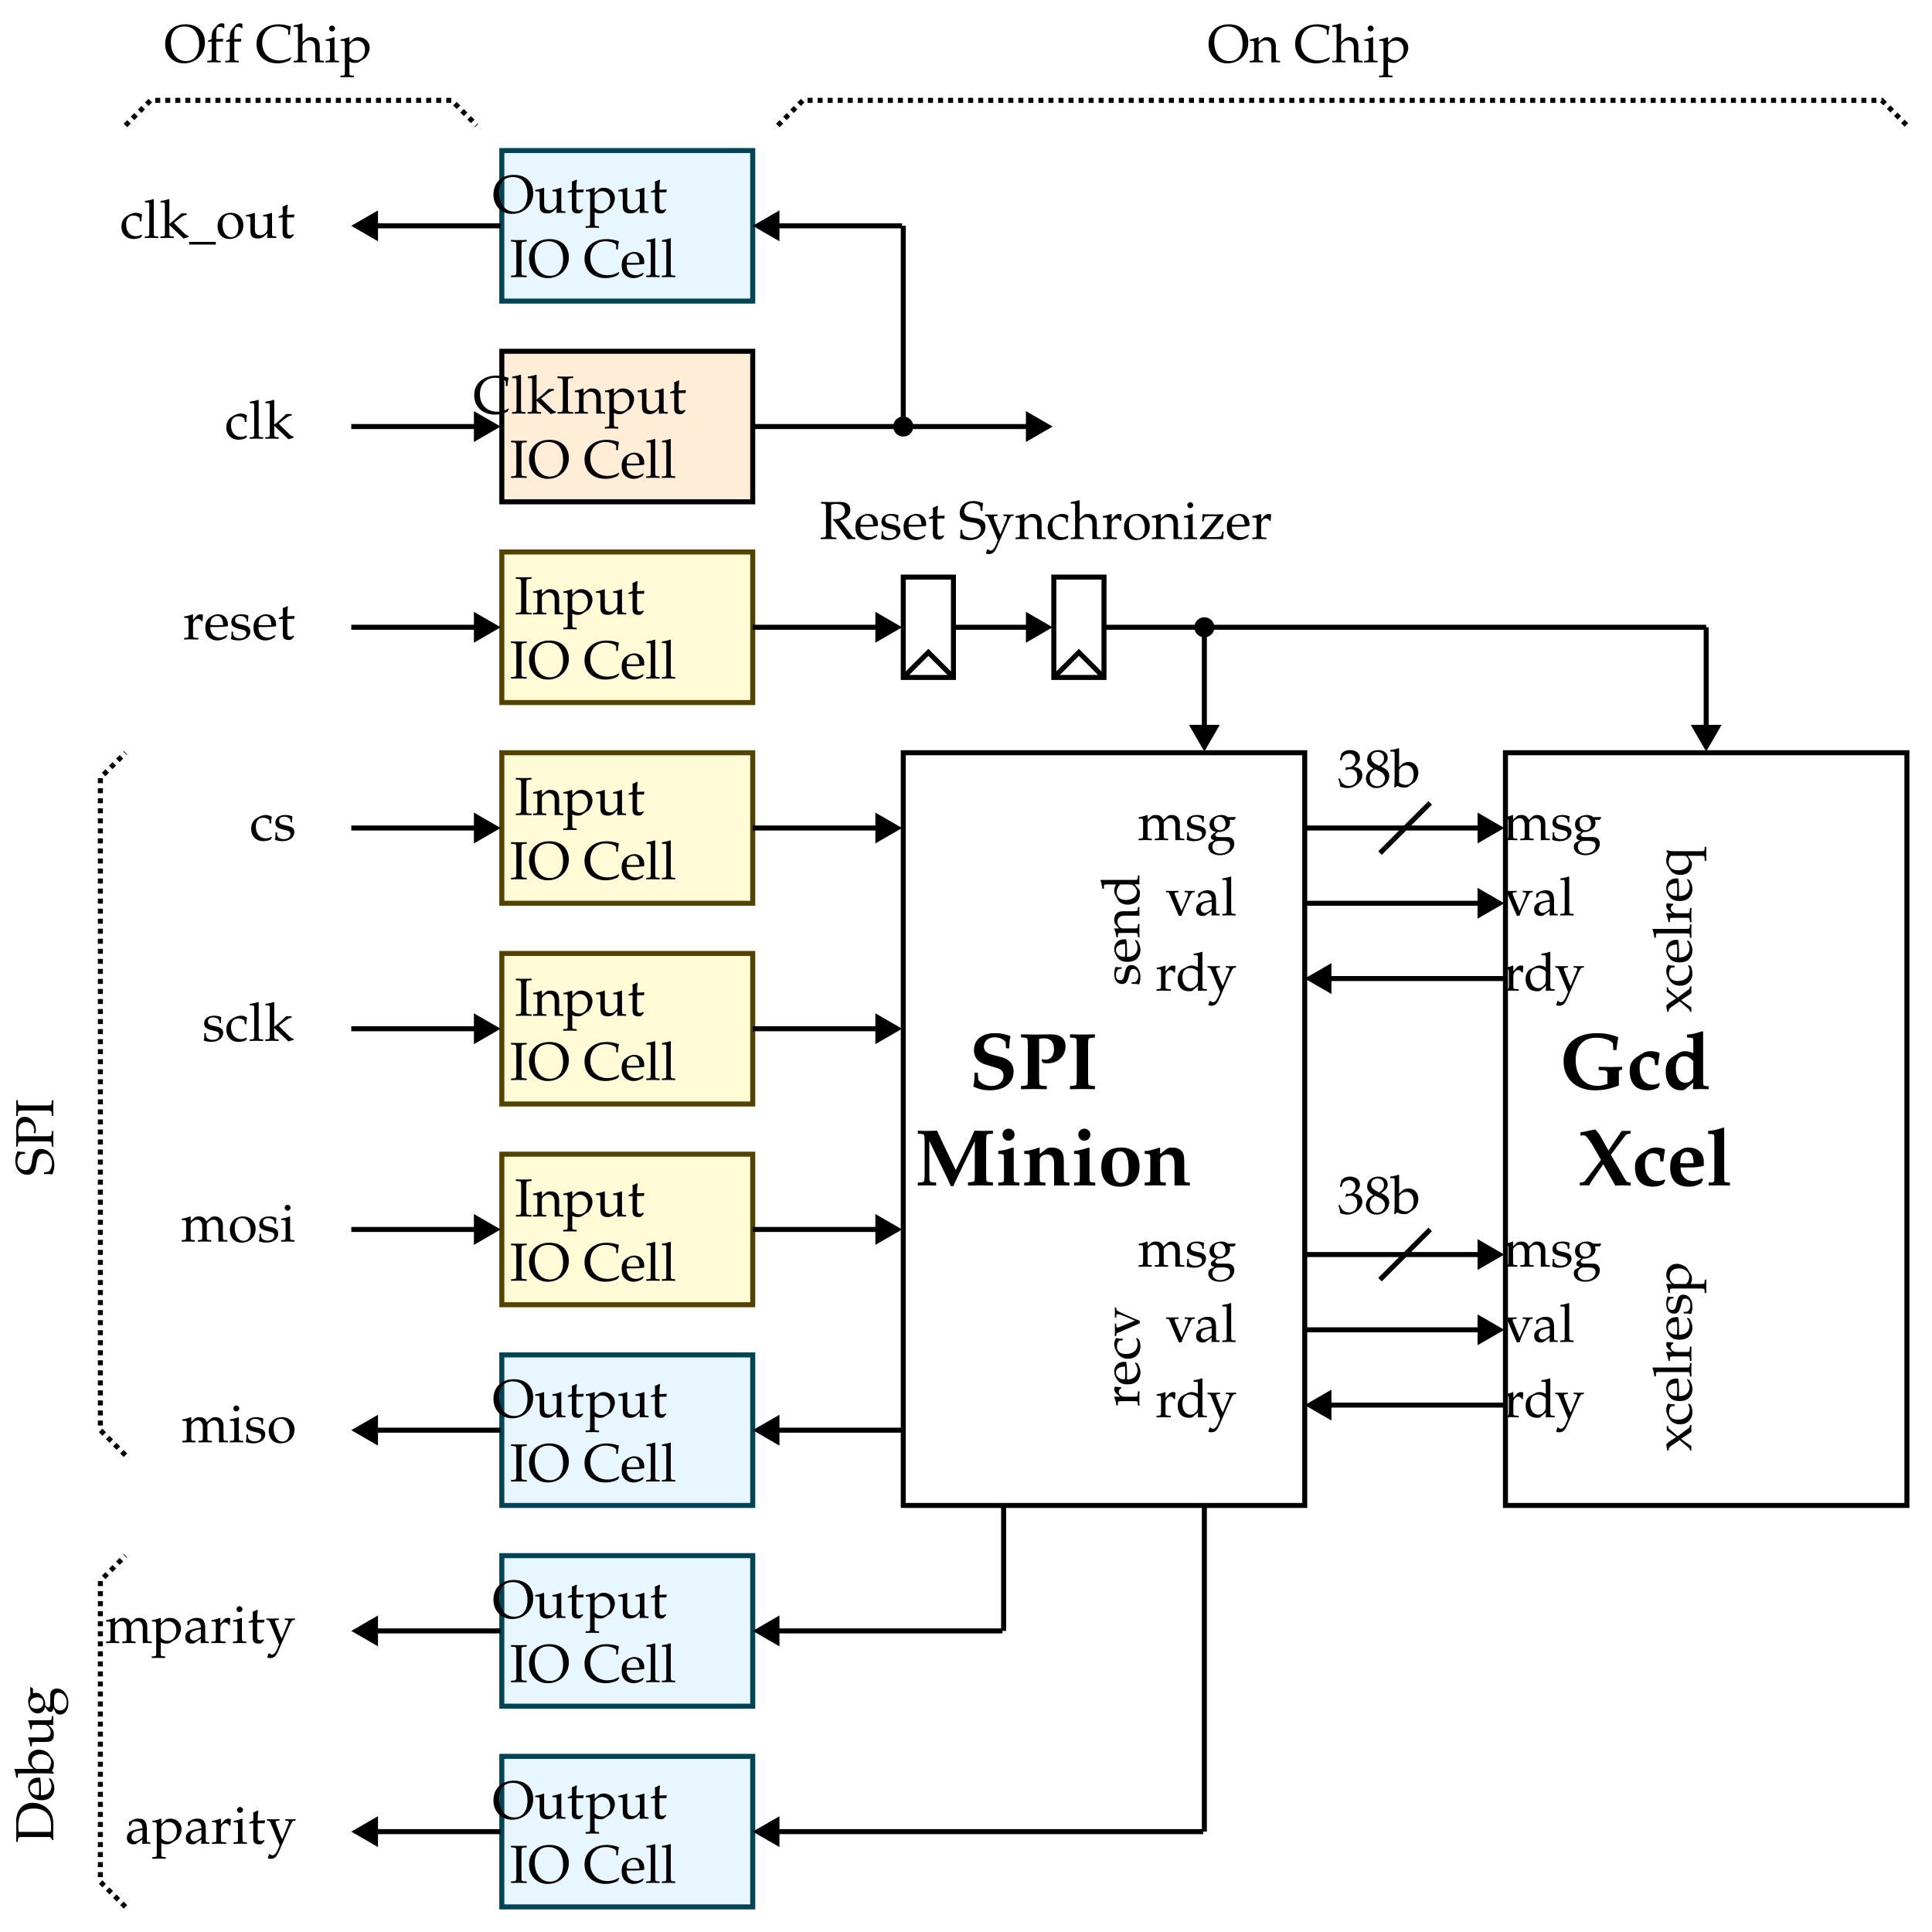
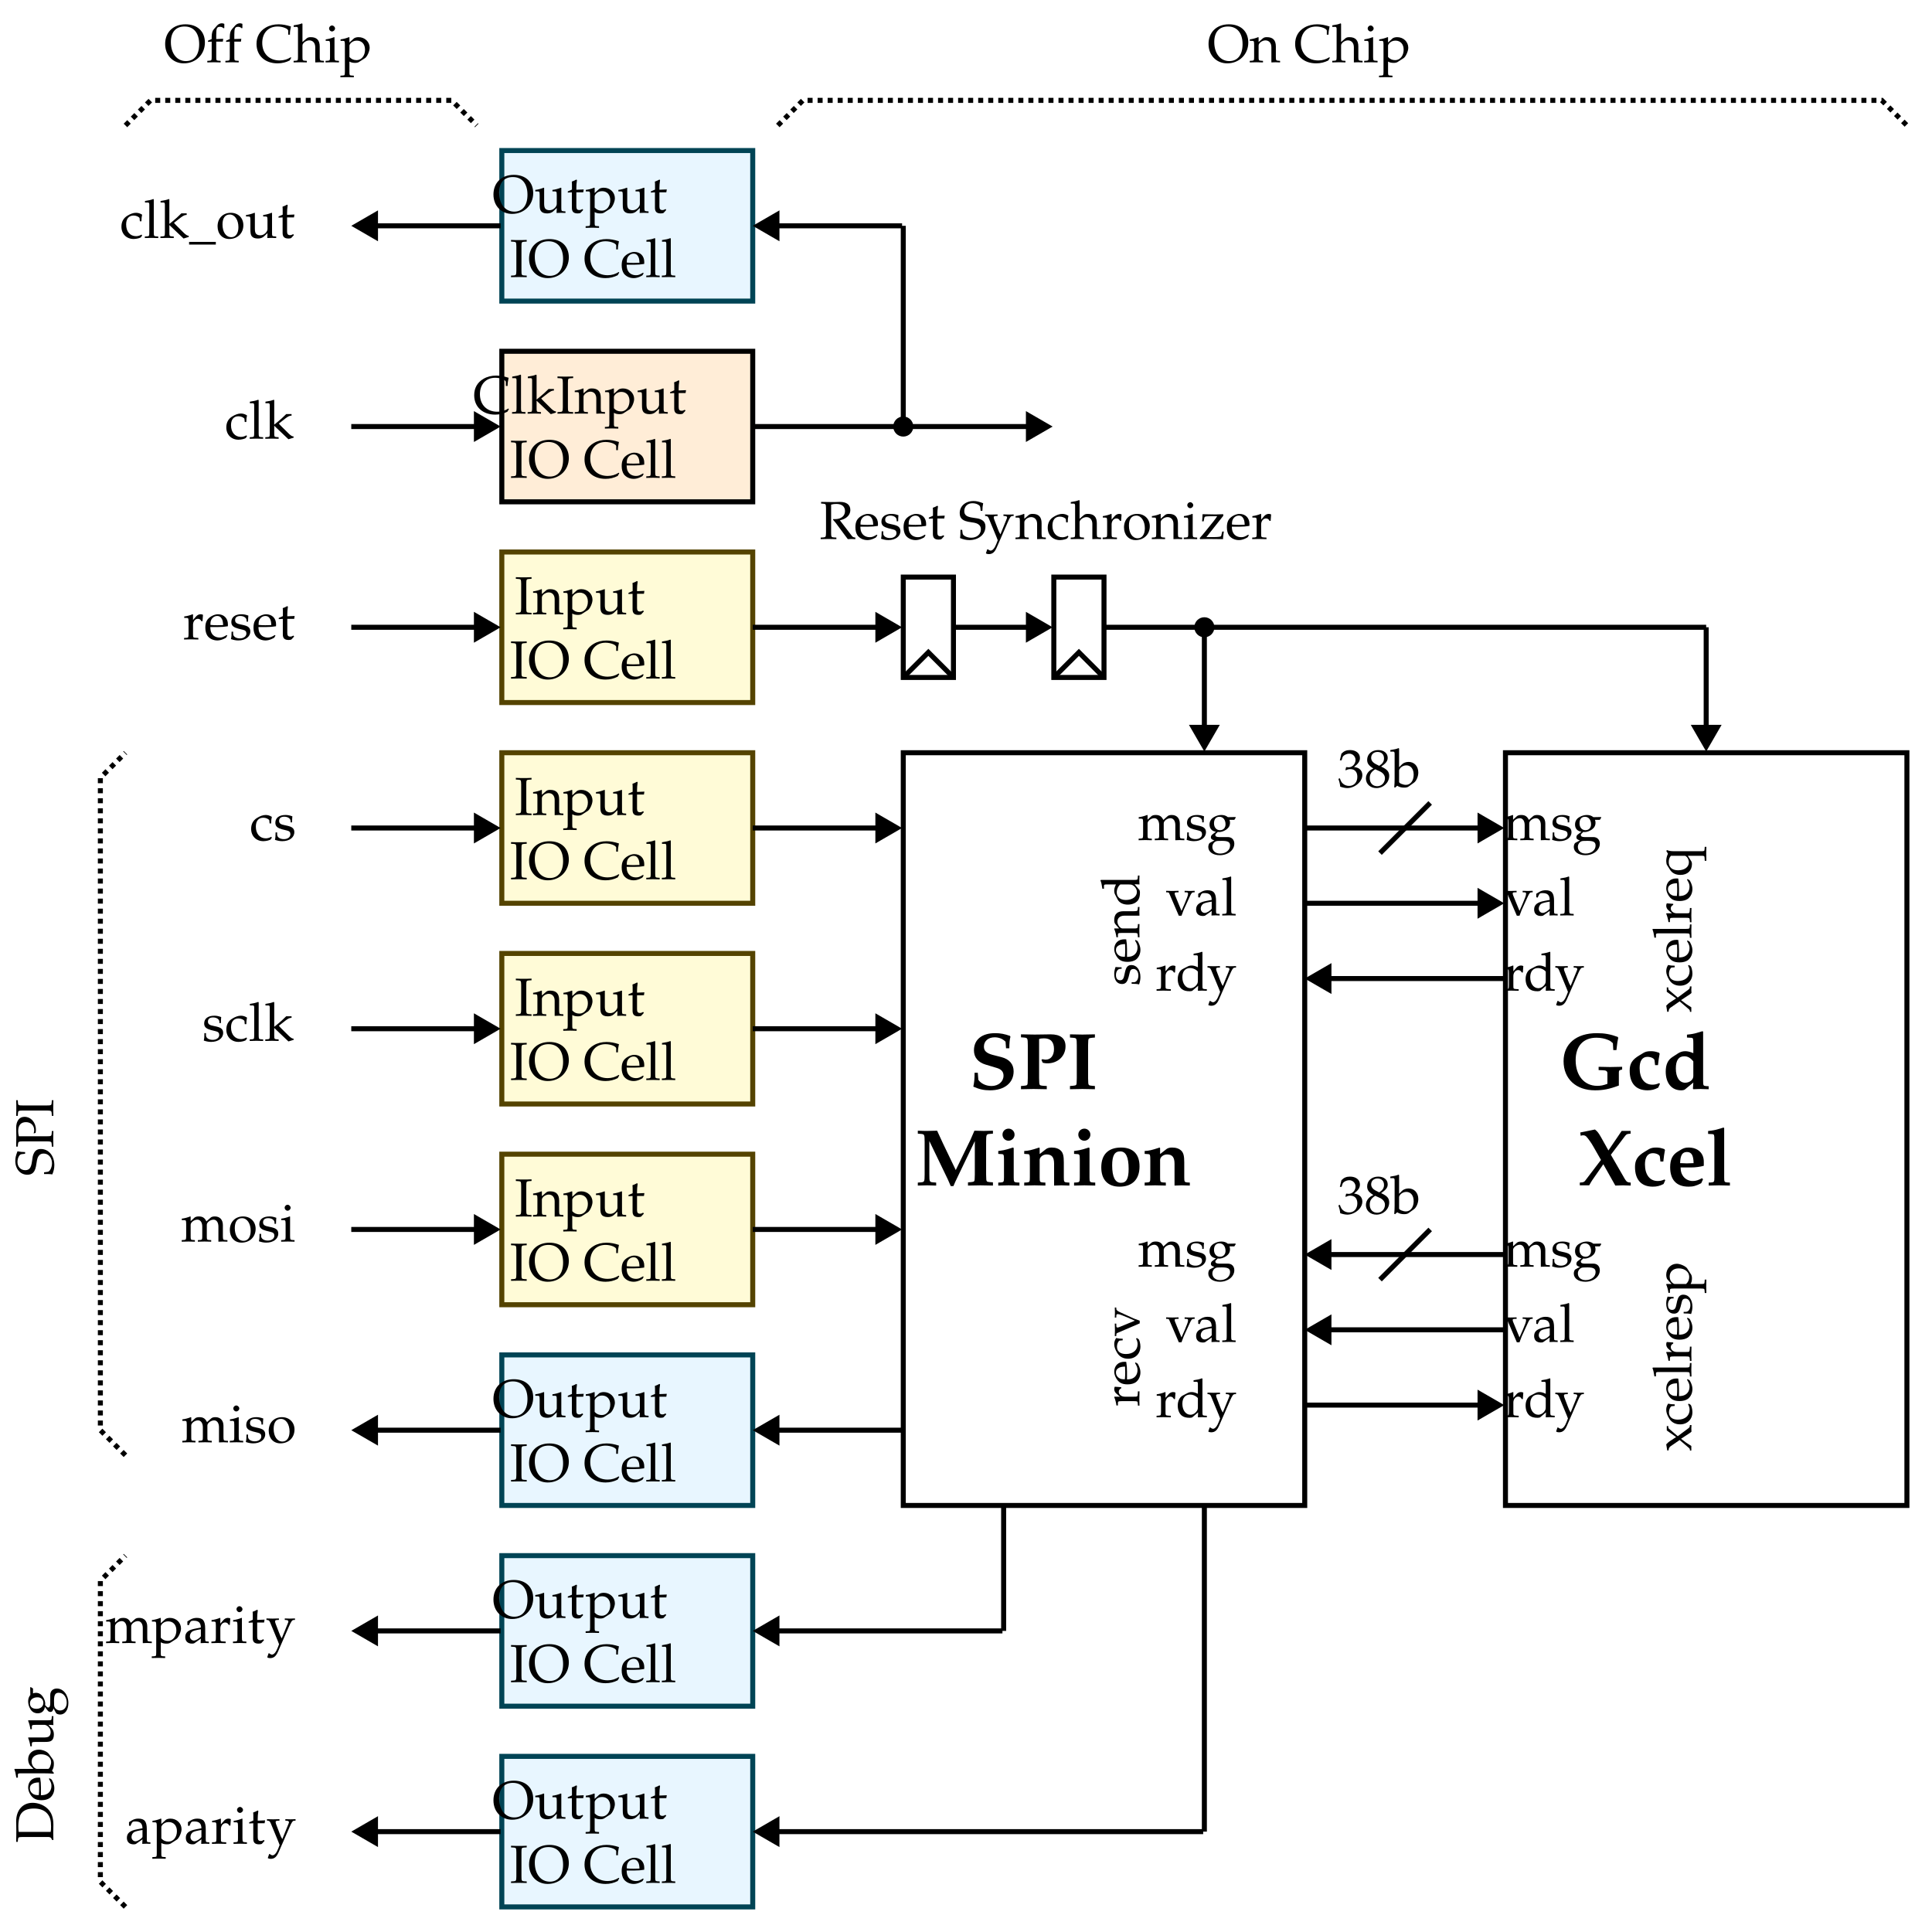
<svg xmlns="http://www.w3.org/2000/svg" width="385" height="385" id="svg2" version="1.0" viewBox="0 0 385 385">
  <defs id="defs4">
    <marker style="overflow:visible" id="TriangleStart" refX="0" refY="0" orient="auto-start-reverse" markerWidth="5.324" markerHeight="6.155" viewBox="0 0 5.324 6.155" preserveAspectRatio="xMidYMid">
      <path transform="scale(0.5)" style="fill:context-stroke;fill-rule:evenodd;stroke:context-stroke;stroke-width:1pt" d="M 5.77,0 -2.88,5 V -5 Z" id="path135" />
    </marker>
    <marker style="overflow:visible" id="TriangleOutL" refX="0" refY="0" orient="auto">
      <path transform="scale(0.8)" style="fill-rule:evenodd;stroke:#000000;stroke-width:1pt;marker-start:none" d="M 5.77,0 -2.88,5 V -5 Z" id="path3657" />
    </marker>
    <marker style="overflow:visible" id="TriangleOutLw" refX="0" refY="0" orient="auto">
      <path transform="scale(0.8)" style="fill:#ff0000;fill-rule:evenodd;stroke:#ff0000;stroke-width:1pt;marker-start:none" d="M 5.77,0 -2.88,5 V -5 Z" id="path4295" />
    </marker>
  </defs>
  <g transform="translate(-49,-99)" id="layer1">
    <rect style="fill:#ffedd7;stroke:#000000;stroke-width:1;stroke-miterlimit:3.9;stroke-dasharray:none" id="rect250" width="50" height="30" x="149" y="169" />
    <text xml:space="preserve" style="font-size:10.667px;line-height:1.2;font-family:Palatino;-inkscape-font-specification:Palatino;text-align:center;text-anchor:middle;fill:#000000;stroke:none;stroke-miterlimit:3.9;stroke-dasharray:none" x="173.857" y="181.405" id="text926">
      <tspan x="173.857" y="181.405" id="tspan930">ClkInput</tspan>
      <tspan x="173.857" y="194.205" id="tspan936">IO Cell</tspan>
    </text>
    <rect style="fill:#e8f6ff;stroke:#004455;stroke-width:1;stroke-miterlimit:3.9;stroke-dasharray:none" id="rect1742" width="50" height="30" x="149" y="129" />
    <text xml:space="preserve" style="font-size:10.667px;line-height:1.2;font-family:Palatino;-inkscape-font-specification:Palatino;text-align:center;text-anchor:middle;fill:#000000;stroke:none;stroke-miterlimit:3.9;stroke-dasharray:none" x="173.857" y="141.405" id="text1748">
      <tspan x="173.857" y="141.405" id="tspan1744">Output</tspan>
      <tspan x="173.857" y="154.205" id="tspan1746">IO Cell</tspan>
    </text>
    <rect style="fill:#fffbd7;stroke:#544300;stroke-width:1;stroke-miterlimit:3.9;stroke-dasharray:none" id="rect1750" width="50" height="30" x="149" y="209" />
    <text xml:space="preserve" style="font-size:10.667px;line-height:1.2;font-family:Palatino;-inkscape-font-specification:Palatino;text-align:center;text-anchor:middle;fill:#000000;stroke:none;stroke-miterlimit:3.9;stroke-dasharray:none" x="173.857" y="221.405" id="text1756">
      <tspan x="173.857" y="221.405" id="tspan1752">Input</tspan>
      <tspan x="173.857" y="234.205" id="tspan1754">IO Cell</tspan>
    </text>
    <rect style="fill:#fffbd7;stroke:#544300;stroke-width:1;stroke-miterlimit:3.9;stroke-dasharray:none" id="rect1816" width="50" height="30" x="149" y="249" />
    <text xml:space="preserve" style="font-size:10.667px;line-height:1.2;font-family:Palatino;-inkscape-font-specification:Palatino;text-align:center;text-anchor:middle;fill:#000000;stroke:none;stroke-miterlimit:3.9;stroke-dasharray:none" x="173.857" y="261.405" id="text1822">
      <tspan x="173.857" y="261.405" id="tspan1818">Input</tspan>
      <tspan x="173.857" y="274.205" id="tspan1820">IO Cell</tspan>
    </text>
    <rect style="fill:#fffbd7;stroke:#544300;stroke-width:1;stroke-miterlimit:3.9;stroke-dasharray:none" id="rect1824" width="50" height="30" x="149" y="289" />
    <text xml:space="preserve" style="font-size:10.667px;line-height:1.2;font-family:Palatino;-inkscape-font-specification:Palatino;text-align:center;text-anchor:middle;fill:#000000;stroke:none;stroke-miterlimit:3.9;stroke-dasharray:none" x="173.857" y="301.405" id="text1830">
      <tspan x="173.857" y="301.405" id="tspan1826">Input</tspan>
      <tspan x="173.857" y="314.205" id="tspan1828">IO Cell</tspan>
    </text>
    <rect style="fill:#fffbd7;stroke:#544300;stroke-width:1;stroke-miterlimit:3.9;stroke-dasharray:none" id="rect1832" width="50" height="30" x="149" y="329" />
    <text xml:space="preserve" style="font-size:10.667px;line-height:1.2;font-family:Palatino;-inkscape-font-specification:Palatino;text-align:center;text-anchor:middle;fill:#000000;stroke:none;stroke-miterlimit:3.9;stroke-dasharray:none" x="173.857" y="341.405" id="text1838">
      <tspan x="173.857" y="341.405" id="tspan1834">Input</tspan>
      <tspan x="173.857" y="354.205" id="tspan1836">IO Cell</tspan>
    </text>
    <rect style="fill:#e8f6ff;stroke:#004455;stroke-width:1;stroke-miterlimit:3.9;stroke-dasharray:none" id="rect1840" width="50" height="30" x="149" y="369" />
    <text xml:space="preserve" style="font-size:10.667px;line-height:1.2;font-family:Palatino;-inkscape-font-specification:Palatino;text-align:center;text-anchor:middle;fill:#000000;stroke:none;stroke-miterlimit:3.9;stroke-dasharray:none" x="173.857" y="381.405" id="text1846">
      <tspan x="173.857" y="381.405" id="tspan1842">Output</tspan>
      <tspan x="173.857" y="394.205" id="tspan1844">IO Cell</tspan>
    </text>
    <rect style="fill:#e8f6ff;stroke:#004455;stroke-width:1;stroke-miterlimit:3.9;stroke-dasharray:none" id="rect1848" width="50" height="30" x="149" y="409" />
    <text xml:space="preserve" style="font-size:10.667px;line-height:1.2;font-family:Palatino;-inkscape-font-specification:Palatino;text-align:center;text-anchor:middle;fill:#000000;stroke:none;stroke-miterlimit:3.9;stroke-dasharray:none" x="173.857" y="421.405" id="text1854">
      <tspan x="173.857" y="421.405" id="tspan1850">Output</tspan>
      <tspan x="173.857" y="434.205" id="tspan1852">IO Cell</tspan>
    </text>
    <rect style="fill:#e8f6ff;stroke:#004455;stroke-width:1;stroke-miterlimit:3.9;stroke-dasharray:none" id="rect1856" width="50" height="30" x="149" y="449" />
    <text xml:space="preserve" style="font-size:10.667px;line-height:1.2;font-family:Palatino;-inkscape-font-specification:Palatino;text-align:center;text-anchor:middle;fill:#000000;stroke:none;stroke-miterlimit:3.9;stroke-dasharray:none" x="173.857" y="461.405" id="text1862">
      <tspan x="173.857" y="461.405" id="tspan1858">Output</tspan>
      <tspan x="173.857" y="474.205" id="tspan1860">IO Cell</tspan>
    </text>
    <path style="fill:none;stroke:#000000;stroke-miterlimit:3.9;stroke-dasharray:none;marker-end:url(#TriangleStart)" d="m 119,224 h 26.212" id="path1918" />
    <path style="fill:none;stroke:#000000;stroke-miterlimit:3.9;stroke-dasharray:none;marker-end:url(#TriangleStart)" d="m 119,184 h 26.212" id="path3045" />
    <path style="fill:none;stroke:#000000;stroke-miterlimit:3.9;stroke-dasharray:none;marker-end:url(#TriangleStart)" d="m 119,264 h 26.212" id="path3049" />
    <path style="fill:none;stroke:#000000;stroke-miterlimit:3.9;stroke-dasharray:none;marker-end:url(#TriangleStart)" d="m 119,304 h 26.212" id="path3053" />
    <path style="fill:none;stroke:#000000;stroke-miterlimit:3.9;stroke-dasharray:none;marker-end:url(#TriangleStart)" d="m 119,344 h 26.212" id="path3057" />
    <path style="fill:none;stroke:#000000;stroke-miterlimit:3.9;stroke-dasharray:none;marker-end:url(#TriangleStart)" d="M 148.763,144 H 122.551" id="path3061" />
    <path style="fill:none;stroke:#000000;stroke-miterlimit:3.9;stroke-dasharray:none;marker-end:url(#TriangleStart)" d="M 148.763,384 H 122.551" id="path3067" />
    <path style="fill:none;stroke:#000000;stroke-miterlimit:3.9;stroke-dasharray:none;marker-end:url(#TriangleStart)" d="M 148.763,424 H 122.551" id="path3069" />
    <path style="fill:none;stroke:#000000;stroke-miterlimit:3.9;stroke-dasharray:none;marker-end:url(#TriangleStart)" d="M 148.763,464 H 122.551" id="path3071" />
    <path style="fill:none;stroke:#000000;stroke-miterlimit:3.9;stroke-dasharray:none;marker-end:url(#TriangleStart)" d="m 199,224 h 26.212" id="path3073" />
    <path style="fill:none;stroke:#000000;stroke-miterlimit:3.9;stroke-dasharray:none;marker-end:url(#TriangleStart)" d="m 199,184 h 56.212" id="path3075" />
    <path style="fill:none;stroke:#000000;stroke-miterlimit:3.9;stroke-dasharray:none;marker-end:url(#TriangleStart)" d="m 199,264 h 26.212" id="path3077" />
    <path style="fill:none;stroke:#000000;stroke-miterlimit:3.9;stroke-dasharray:none;marker-end:url(#TriangleStart)" d="m 199,304 h 26.212" id="path3079" />
    <path style="fill:none;stroke:#000000;stroke-miterlimit:3.9;stroke-dasharray:none;marker-end:url(#TriangleStart)" d="m 199,344 h 26.212" id="path3081" />
    <path style="fill:none;stroke:#000000;stroke-miterlimit:3.9;stroke-dasharray:none;marker-end:url(#TriangleStart)" d="M 228.763,144 H 202.551" id="path3083" />
    <path style="fill:none;stroke:#000000;stroke-miterlimit:3.9;stroke-dasharray:none;marker-end:url(#TriangleStart)" d="M 228.763,384 H 202.551" id="path3085" />
    <path style="fill:none;stroke:#000000;stroke-miterlimit:3.9;stroke-dasharray:none;marker-end:url(#TriangleStart)" d="M 248.763,424 H 202.551" id="path3087" />
    <path style="fill:none;stroke:#000000;stroke-miterlimit:3.9;stroke-dasharray:none;marker-end:url(#TriangleStart)" d="M 288.763,464 H 202.551" id="path3089" />
    <text xml:space="preserve" style="font-size:10.667px;line-height:1.2;font-family:Palatino;-inkscape-font-specification:Palatino;text-align:center;text-anchor:middle;fill:#000000;stroke:none;stroke-miterlimit:3.9;stroke-dasharray:none" x="96.999" y="146.405" id="text3095">
      <tspan x="96.999" y="146.405" id="tspan3093">clk_out</tspan>
    </text>
    <text xml:space="preserve" style="font-size:10.667px;line-height:1.2;font-family:Palatino;-inkscape-font-specification:Palatino;text-align:center;text-anchor:middle;fill:#000000;stroke:none;stroke-miterlimit:3.9;stroke-dasharray:none" x="107.366" y="186.405" id="text3101">
      <tspan x="107.366" y="186.405" id="tspan3099">clk</tspan>
    </text>
    <text xml:space="preserve" style="font-size:10.667px;line-height:1.2;font-family:Palatino;-inkscape-font-specification:Palatino;text-align:center;text-anchor:middle;fill:#000000;stroke:none;stroke-miterlimit:3.9;stroke-dasharray:none" x="103.296" y="226.405" id="text3105">
      <tspan x="103.296" y="226.405" id="tspan3103">reset</tspan>
    </text>
    <text xml:space="preserve" style="font-size:10.667px;line-height:1.2;font-family:Palatino;-inkscape-font-specification:Palatino;text-align:center;text-anchor:middle;fill:#000000;stroke:none;stroke-miterlimit:3.9;stroke-dasharray:none" x="110.051" y="266.405" id="text3109">
      <tspan x="110.051" y="266.405" id="tspan3107">cs</tspan>
    </text>
    <text xml:space="preserve" style="font-size:10.667px;line-height:1.2;font-family:Palatino;-inkscape-font-specification:Palatino;text-align:center;text-anchor:middle;fill:#000000;stroke:none;stroke-miterlimit:3.9;stroke-dasharray:none" x="105.106" y="306.405" id="text3113">
      <tspan x="105.106" y="306.405" id="tspan3111">sclk</tspan>
    </text>
    <text xml:space="preserve" style="font-size:10.667px;line-height:1.2;font-family:Palatino;-inkscape-font-specification:Palatino;text-align:center;text-anchor:middle;fill:#000000;stroke:none;stroke-miterlimit:3.9;stroke-dasharray:none" x="103.142" y="346.405" id="text3117">
      <tspan x="103.142" y="346.405" id="tspan3115">mosi</tspan>
    </text>
    <text xml:space="preserve" style="font-size:10.667px;line-height:1.2;font-family:Palatino;-inkscape-font-specification:Palatino;text-align:center;text-anchor:middle;fill:#000000;stroke:none;stroke-miterlimit:3.9;stroke-dasharray:none" x="103.257" y="386.405" id="text3121">
      <tspan x="103.257" y="386.405" id="tspan3119">miso</tspan>
    </text>
    <text xml:space="preserve" style="font-size:10.667px;line-height:1.2;font-family:Palatino;-inkscape-font-specification:Palatino;text-align:center;text-anchor:middle;fill:#000000;stroke:none;stroke-miterlimit:3.9;stroke-dasharray:none" x="95.603" y="426.405" id="text3125">
      <tspan x="95.603" y="426.405" id="tspan3123">mparity</tspan>
    </text>
    <text xml:space="preserve" style="font-size:10.667px;line-height:1.2;font-family:Palatino;-inkscape-font-specification:Palatino;text-align:center;text-anchor:middle;fill:#000000;stroke:none;stroke-miterlimit:3.9;stroke-dasharray:none" x="97.645" y="466.405" id="text3129">
      <tspan x="97.645" y="466.405" id="tspan3127">aparity</tspan>
    </text>
    <text xml:space="preserve" style="font-size:10.667px;line-height:1.2;font-family:Palatino;-inkscape-font-specification:Palatino;text-align:center;text-anchor:middle;fill:#000000;stroke:none;stroke-miterlimit:3.9;stroke-dasharray:none" x="109.089" y="111.405" id="text3133">
      <tspan x="109.089" y="111.405" id="tspan3131">Off Chip</tspan>
    </text>
    <path style="fill:none;stroke:#000000;stroke-miterlimit:3.9;stroke-dasharray:1, 1;stroke-dashoffset:0" d="m 74,124 5,-5 h 60 l 5,5" id="path3189" />
    <text xml:space="preserve" style="font-size:10.667px;line-height:1.2;font-family:Palatino;-inkscape-font-specification:Palatino;text-align:center;text-anchor:middle;fill:#000000;stroke:none;stroke-miterlimit:3.9;stroke-dasharray:none" x="316.538" y="111.405" id="text3193">
      <tspan x="316.538" y="111.405" id="tspan3191">On Chip</tspan>
    </text>
    <path style="fill:none;stroke:#000000;stroke-miterlimit:3.9;stroke-dasharray:1, 1;stroke-dashoffset:0" d="m 204,124 5,-5 h 215 l 5,5" id="path3195" />
    <rect style="fill:none;stroke:#000000;stroke-width:1;stroke-miterlimit:3.9;stroke-dasharray:none" id="rect3249" width="10" height="20" x="229" y="214" />
    <path style="fill:none;stroke:#000000;stroke-miterlimit:3.9;stroke-dasharray:none" d="m 229,234 5,-5 5,5" id="path3251" />
    <rect style="fill:none;stroke:#000000;stroke-width:1;stroke-miterlimit:3.9;stroke-dasharray:none" id="rect3253" width="10" height="20" x="259" y="214" />
    <path style="fill:none;stroke:#000000;stroke-miterlimit:3.9;stroke-dasharray:none" d="m 259,234 5,-5 5,5" id="path3255" />
    <path style="fill:#ffedd7;stroke:#000000;stroke-miterlimit:3.9;stroke-dasharray:none" d="M 229,184 V 144" id="path3311" />
    <path style="fill:none;stroke:#000000;stroke-miterlimit:3.9;stroke-dasharray:none;marker-end:url(#TriangleStart)" d="m 239,224 h 16.212" id="path3315" />
    <rect style="fill:none;stroke:#000000;stroke-miterlimit:3.9;stroke-dasharray:none" id="rect3369" width="80" height="150" x="229" y="249" />
    <path style="fill:none;stroke:#000000;stroke-miterlimit:3.9;stroke-dasharray:none;marker-end:url(#TriangleStart)" d="m 289,224 v 21.212" id="path3371" />
    <path style="fill:none;stroke:#000000;stroke-miterlimit:3.9;stroke-dasharray:none" d="M 269,224 H 389" id="path3373" />
    <text xml:space="preserve" style="font-size:10.667px;line-height:1.2;font-family:Palatino;-inkscape-font-specification:Palatino;text-align:center;text-anchor:middle;fill:#000000;stroke:none;stroke-miterlimit:3.9;stroke-dasharray:none" x="264.089" y="206.405" id="text3377">
      <tspan x="264.089" y="206.405" id="tspan3375">Reset Synchronizer</tspan>
    </text>
    <rect style="fill:none;stroke:#000000;stroke-miterlimit:3.9;stroke-dasharray:none" id="rect3379" width="80" height="150" x="349" y="249" />
    <path style="fill:#ffedd7;stroke:#000000;stroke-miterlimit:3.9;stroke-dasharray:none" d="M 249,424 V 399" id="path3381" />
    <path style="fill:#ffedd7;stroke:#000000;stroke-miterlimit:3.9;stroke-dasharray:none" d="M 289,464 V 399" id="path3383" />
    <path style="fill:none;stroke:#000000;stroke-miterlimit:3.9;stroke-dasharray:1, 1;stroke-dashoffset:0" d="m 74,389 -5,-5 V 254 l 5,-5" id="path3385" />
    <path style="fill:none;stroke:#000000;stroke-miterlimit:3.9;stroke-dasharray:1, 1;stroke-dashoffset:0" d="m 74,479 -5,-5 v -60 l 5,-5" id="path3387" />
    <text xml:space="preserve" style="font-size:10.667px;line-height:1.2;font-family:Palatino;-inkscape-font-specification:Palatino;text-align:center;text-anchor:middle;fill:#000000;stroke:none;stroke-miterlimit:3.9;stroke-dasharray:none" x="-444.008" y="59.611" id="text3391" transform="rotate(-90)">
      <tspan x="-444.008" y="59.611" id="tspan3389">Debug</tspan>
    </text>
    <text xml:space="preserve" style="font-size:10.667px;line-height:1.2;font-family:Palatino;-inkscape-font-specification:Palatino;text-align:center;text-anchor:middle;fill:#000000;stroke:none;stroke-miterlimit:3.9;stroke-dasharray:none" x="-319.008" y="59.611" id="text3395" transform="rotate(-90)">
      <tspan x="-319.008" y="59.611" id="tspan3393">SPI</tspan>
    </text>
    <text xml:space="preserve" style="font-style:normal;font-variant:normal;font-weight:bold;font-stretch:normal;font-size:16px;line-height:1.2;font-family:Palatino;-inkscape-font-specification:'Palatino Bold';text-align:center;text-anchor:middle;fill:#000000;stroke:none;stroke-miterlimit:3.9;stroke-dasharray:none" x="268.935" y="316.008" id="text3399">
      <tspan x="268.935" y="316.008" id="tspan3397">SPI</tspan>
      <tspan x="268.935" y="335.208" id="tspan3401">Minion</tspan>
    </text>
    <path style="fill:none;stroke:#000000;stroke-miterlimit:3.9;stroke-dasharray:none;marker-end:url(#TriangleStart)" d="m 309,264 h 36.212" id="path3403" />
    <text xml:space="preserve" style="font-size:10.667px;line-height:1.2;font-family:Palatino;-inkscape-font-specification:Palatino;text-align:center;text-anchor:middle;fill:#000000;stroke:none;stroke-miterlimit:3.9;stroke-dasharray:none" x="292.218" y="266.405" id="text3407">
      <tspan x="292.218" y="266.405" id="tspan3405">msg</tspan>
    </text>
    <path style="fill:none;stroke:#000000;stroke-miterlimit:3.9;stroke-dasharray:none;marker-end:url(#TriangleStart)" d="m 309,279 h 36.212" id="path3409" />
    <path style="fill:none;stroke:#000000;stroke-miterlimit:3.9;stroke-dasharray:none;marker-end:url(#TriangleStart)" d="M 348.763,294 H 312.551" id="path3411" />
    <text xml:space="preserve" style="font-size:10.667px;line-height:1.2;font-family:Palatino;-inkscape-font-specification:Palatino;text-align:center;text-anchor:middle;fill:#000000;stroke:none;stroke-miterlimit:3.9;stroke-dasharray:none" x="295.051" y="281.405" id="text3415">
      <tspan x="295.051" y="281.405" id="tspan3413">val</tspan>
    </text>
    <text xml:space="preserve" style="font-size:10.667px;line-height:1.2;font-family:Palatino;-inkscape-font-specification:Palatino;text-align:center;text-anchor:middle;fill:#000000;stroke:none;stroke-miterlimit:3.9;stroke-dasharray:none" x="294.009" y="296.405" id="text3419">
      <tspan x="294.009" y="296.405" id="tspan3417">rdy</tspan>
    </text>
    <text xml:space="preserve" style="font-size:10.667px;line-height:1.2;font-family:Palatino;-inkscape-font-specification:Palatino;text-align:center;text-anchor:middle;fill:#000000;stroke:none;stroke-miterlimit:3.9;stroke-dasharray:none" x="365.051" y="266.405" id="text3423">
      <tspan x="365.051" y="266.405" id="tspan3421">msg</tspan>
    </text>
    <text xml:space="preserve" style="font-size:10.667px;line-height:1.2;font-family:Palatino;-inkscape-font-specification:Palatino;text-align:center;text-anchor:middle;fill:#000000;stroke:none;stroke-miterlimit:3.9;stroke-dasharray:none" x="362.41" y="281.405" id="text3427">
      <tspan x="362.41" y="281.405" id="tspan3425">val</tspan>
    </text>
    <text xml:space="preserve" style="font-size:10.667px;line-height:1.2;font-family:Palatino;-inkscape-font-specification:Palatino;text-align:center;text-anchor:middle;fill:#000000;stroke:none;stroke-miterlimit:3.9;stroke-dasharray:none" x="363.327" y="296.405" id="text3431">
      <tspan x="363.327" y="296.405" id="tspan3429">rdy</tspan>
    </text>
    <text xml:space="preserve" style="font-size:10.667px;line-height:1.2;font-family:Palatino;-inkscape-font-specification:Palatino;text-align:center;text-anchor:middle;fill:#000000;stroke:none;stroke-miterlimit:3.9;stroke-dasharray:none" x="-277.636" y="276.038" id="text3435" transform="rotate(-90)">
      <tspan x="-277.636" y="276.038" id="tspan3433">send</tspan>
    </text>
    <text xml:space="preserve" style="font-size:10.667px;line-height:1.2;font-family:Palatino;-inkscape-font-specification:Palatino;text-align:center;text-anchor:middle;fill:#000000;stroke:none;stroke-miterlimit:3.9;stroke-dasharray:none" x="-277.636" y="386.038" id="text3439" transform="rotate(-90)">
      <tspan x="-277.636" y="386.038" id="tspan3437">xcelreq</tspan>
    </text>
-     <path style="fill:none;stroke:#000000;stroke-miterlimit:3.9;stroke-dasharray:none;marker-end:url(#TriangleStart)" d="m 309,349 h 36.212" id="path3441" />
+     <path style="fill:none;stroke:#000000;stroke-miterlimit:3.9;stroke-dasharray:none;marker-end:url(#TriangleStart)" d="M 348.763,349 H 312.551" id="path3441" />
    <text xml:space="preserve" style="font-size:10.667px;line-height:1.2;font-family:Palatino;-inkscape-font-specification:Palatino;text-align:center;text-anchor:middle;fill:#000000;stroke:none;stroke-miterlimit:3.9;stroke-dasharray:none" x="292.218" y="351.405" id="text3445">
      <tspan x="292.218" y="351.405" id="tspan3443">msg</tspan>
    </text>
-     <path style="fill:none;stroke:#000000;stroke-miterlimit:3.9;stroke-dasharray:none;marker-end:url(#TriangleStart)" d="m 309,364 h 36.212" id="path3447" />
-     <path style="fill:none;stroke:#000000;stroke-miterlimit:3.9;stroke-dasharray:none;marker-end:url(#TriangleStart)" d="M 348.763,379 H 312.551" id="path3449" />
+     <path style="fill:none;stroke:#000000;stroke-miterlimit:3.9;stroke-dasharray:none;marker-end:url(#TriangleStart)" d="M 348.763,364 H 312.551" id="path3447" />
+     <path style="fill:none;stroke:#000000;stroke-miterlimit:3.9;stroke-dasharray:none;marker-end:url(#TriangleStart)" d="m 309,379 h 36.212" id="path3449" />
    <text xml:space="preserve" style="font-size:10.667px;line-height:1.2;font-family:Palatino;-inkscape-font-specification:Palatino;text-align:center;text-anchor:middle;fill:#000000;stroke:none;stroke-miterlimit:3.9;stroke-dasharray:none" x="295.051" y="366.405" id="text3453">
      <tspan x="295.051" y="366.405" id="tspan3451">val</tspan>
    </text>
    <text xml:space="preserve" style="font-size:10.667px;line-height:1.2;font-family:Palatino;-inkscape-font-specification:Palatino;text-align:center;text-anchor:middle;fill:#000000;stroke:none;stroke-miterlimit:3.9;stroke-dasharray:none" x="294.009" y="381.405" id="text3457">
      <tspan x="294.009" y="381.405" id="tspan3455">rdy</tspan>
    </text>
    <text xml:space="preserve" style="font-size:10.667px;line-height:1.2;font-family:Palatino;-inkscape-font-specification:Palatino;text-align:center;text-anchor:middle;fill:#000000;stroke:none;stroke-miterlimit:3.9;stroke-dasharray:none" x="365.051" y="351.405" id="text3461">
      <tspan x="365.051" y="351.405" id="tspan3459">msg</tspan>
    </text>
    <text xml:space="preserve" style="font-size:10.667px;line-height:1.2;font-family:Palatino;-inkscape-font-specification:Palatino;text-align:center;text-anchor:middle;fill:#000000;stroke:none;stroke-miterlimit:3.9;stroke-dasharray:none" x="362.41" y="366.405" id="text3465">
      <tspan x="362.41" y="366.405" id="tspan3463">val</tspan>
    </text>
    <text xml:space="preserve" style="font-size:10.667px;line-height:1.2;font-family:Palatino;-inkscape-font-specification:Palatino;text-align:center;text-anchor:middle;fill:#000000;stroke:none;stroke-miterlimit:3.9;stroke-dasharray:none" x="363.327" y="381.405" id="text3469">
      <tspan x="363.327" y="381.405" id="tspan3467">rdy</tspan>
    </text>
    <text xml:space="preserve" style="font-size:10.667px;line-height:1.2;font-family:Palatino;-inkscape-font-specification:Palatino;text-align:center;text-anchor:middle;fill:#000000;stroke:none;stroke-miterlimit:3.9;stroke-dasharray:none" x="-362.636" y="276.038" id="text3473" transform="rotate(-90)">
      <tspan x="-362.636" y="276.038" id="tspan3471">recv</tspan>
    </text>
    <text xml:space="preserve" style="font-size:10.667px;line-height:1.2;font-family:Palatino;-inkscape-font-specification:Palatino;text-align:center;text-anchor:middle;fill:#000000;stroke:none;stroke-miterlimit:3.9;stroke-dasharray:none" x="-362.636" y="386.038" id="text3477" transform="rotate(-90)">
      <tspan x="-362.636" y="386.038" id="tspan3475">xcelresp</tspan>
    </text>
    <path style="fill:none;stroke:#000000;stroke-miterlimit:3.9;stroke-dasharray:none" d="m 324,269 10,-10" id="path3508" />
    <path style="fill:none;stroke:#000000;stroke-miterlimit:3.9;stroke-dasharray:none" d="m 324,354 10,-10" id="path3510" />
    <text xml:space="preserve" style="font-size:10.667px;line-height:1.2;font-family:Palatino;-inkscape-font-specification:Palatino;text-align:center;text-anchor:middle;fill:#000000;stroke:none;stroke-miterlimit:3.9;stroke-dasharray:none" x="330.496" y="340.831" id="text3514">
      <tspan x="330.496" y="340.831" id="tspan3512">38b</tspan>
    </text>
    <text xml:space="preserve" style="font-size:10.667px;line-height:1.2;font-family:Palatino;-inkscape-font-specification:Palatino;text-align:center;text-anchor:middle;fill:#000000;stroke:none;stroke-miterlimit:3.9;stroke-dasharray:none" x="330.496" y="255.831" id="text3528">
      <tspan x="330.496" y="255.831" id="tspan3526">38b</tspan>
    </text>
    <text xml:space="preserve" style="font-style:normal;font-variant:normal;font-weight:bold;font-stretch:normal;font-size:16px;line-height:1.2;font-family:Palatino;-inkscape-font-specification:'Palatino Bold';text-align:center;text-anchor:middle;fill:#000000;stroke:none;stroke-miterlimit:3.9;stroke-dasharray:none" x="388.935" y="316.008" id="text3534">
      <tspan x="388.935" y="316.008" id="tspan3532">Gcd</tspan>
      <tspan x="388.935" y="335.208" id="tspan3538">Xcel</tspan>
    </text>
    <circle style="fill:#000000;stroke:none;stroke-width:1;stroke-miterlimit:3.9;stroke-dasharray:1, 1;stroke-dashoffset:0" id="path3592" cx="229" cy="184" r="2" />
    <path style="fill:none;stroke:#000000;stroke-miterlimit:3.9;stroke-dasharray:none;marker-end:url(#TriangleStart)" d="m 389,224 v 21.212" id="path3594" />
    <circle style="fill:#000000;stroke:none;stroke-width:1;stroke-miterlimit:3.9;stroke-dasharray:1, 1;stroke-dashoffset:0" id="circle3596" cx="289" cy="224" r="2" />
  </g>
</svg>
